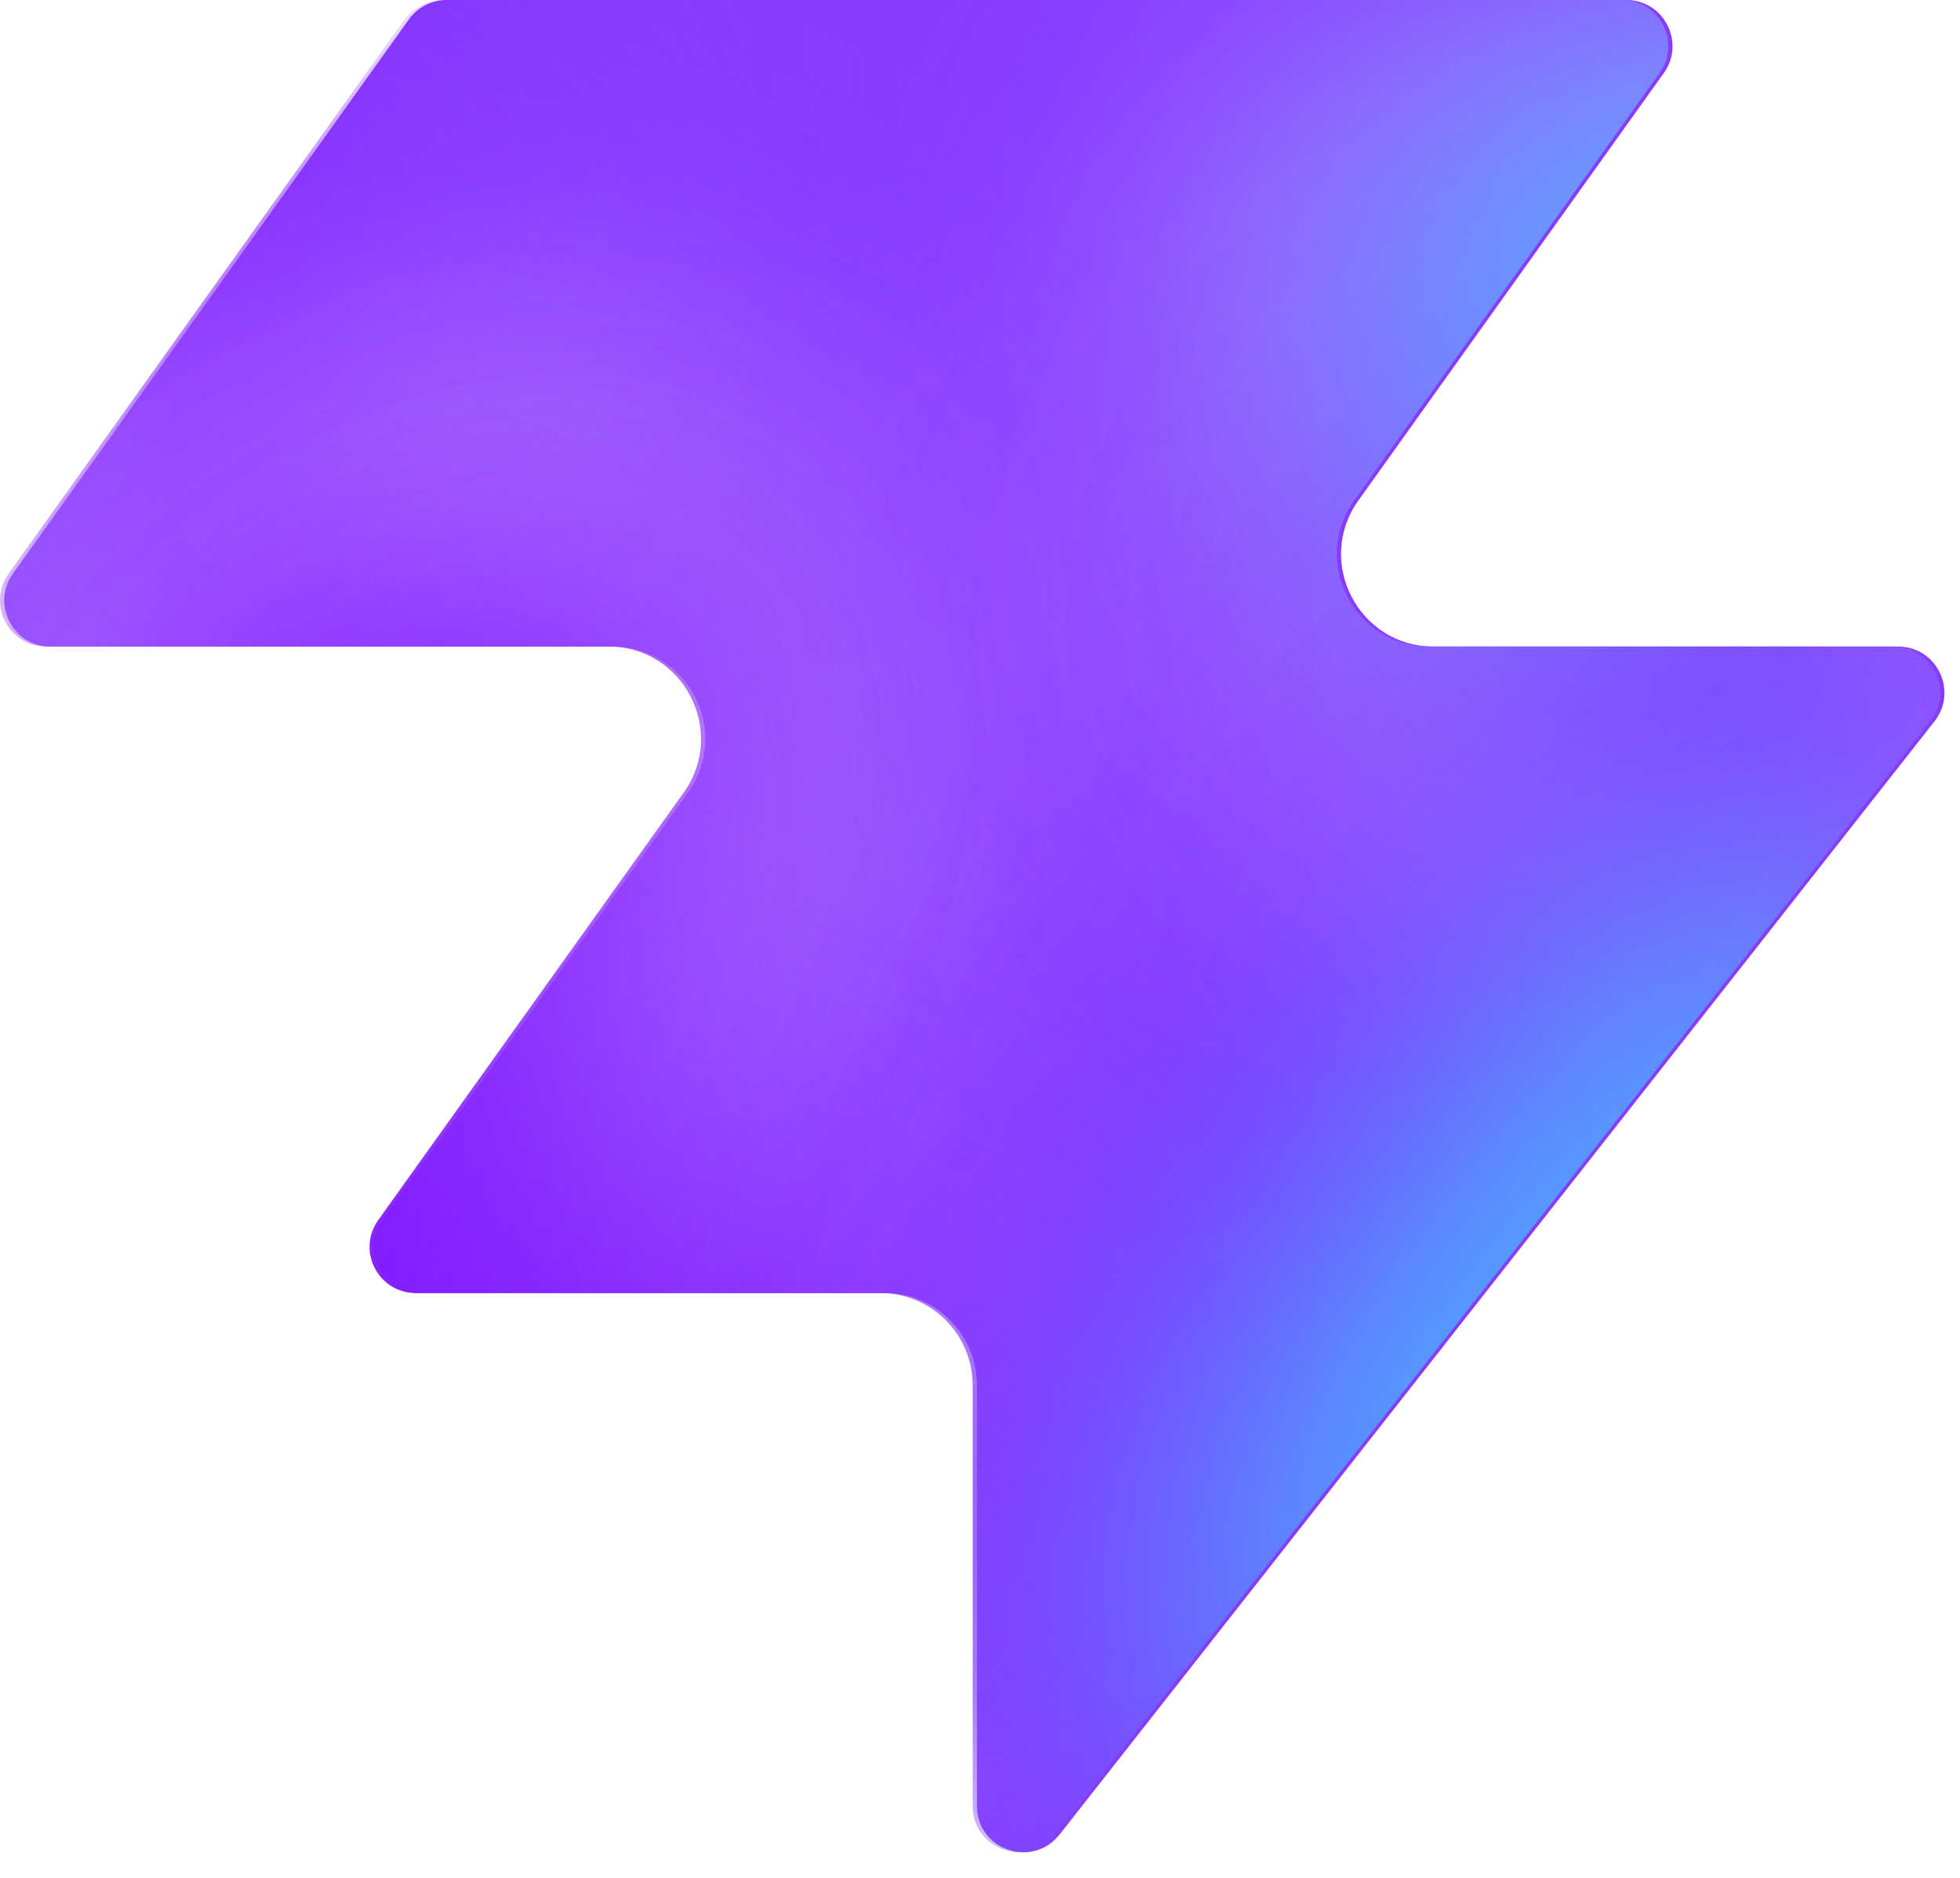
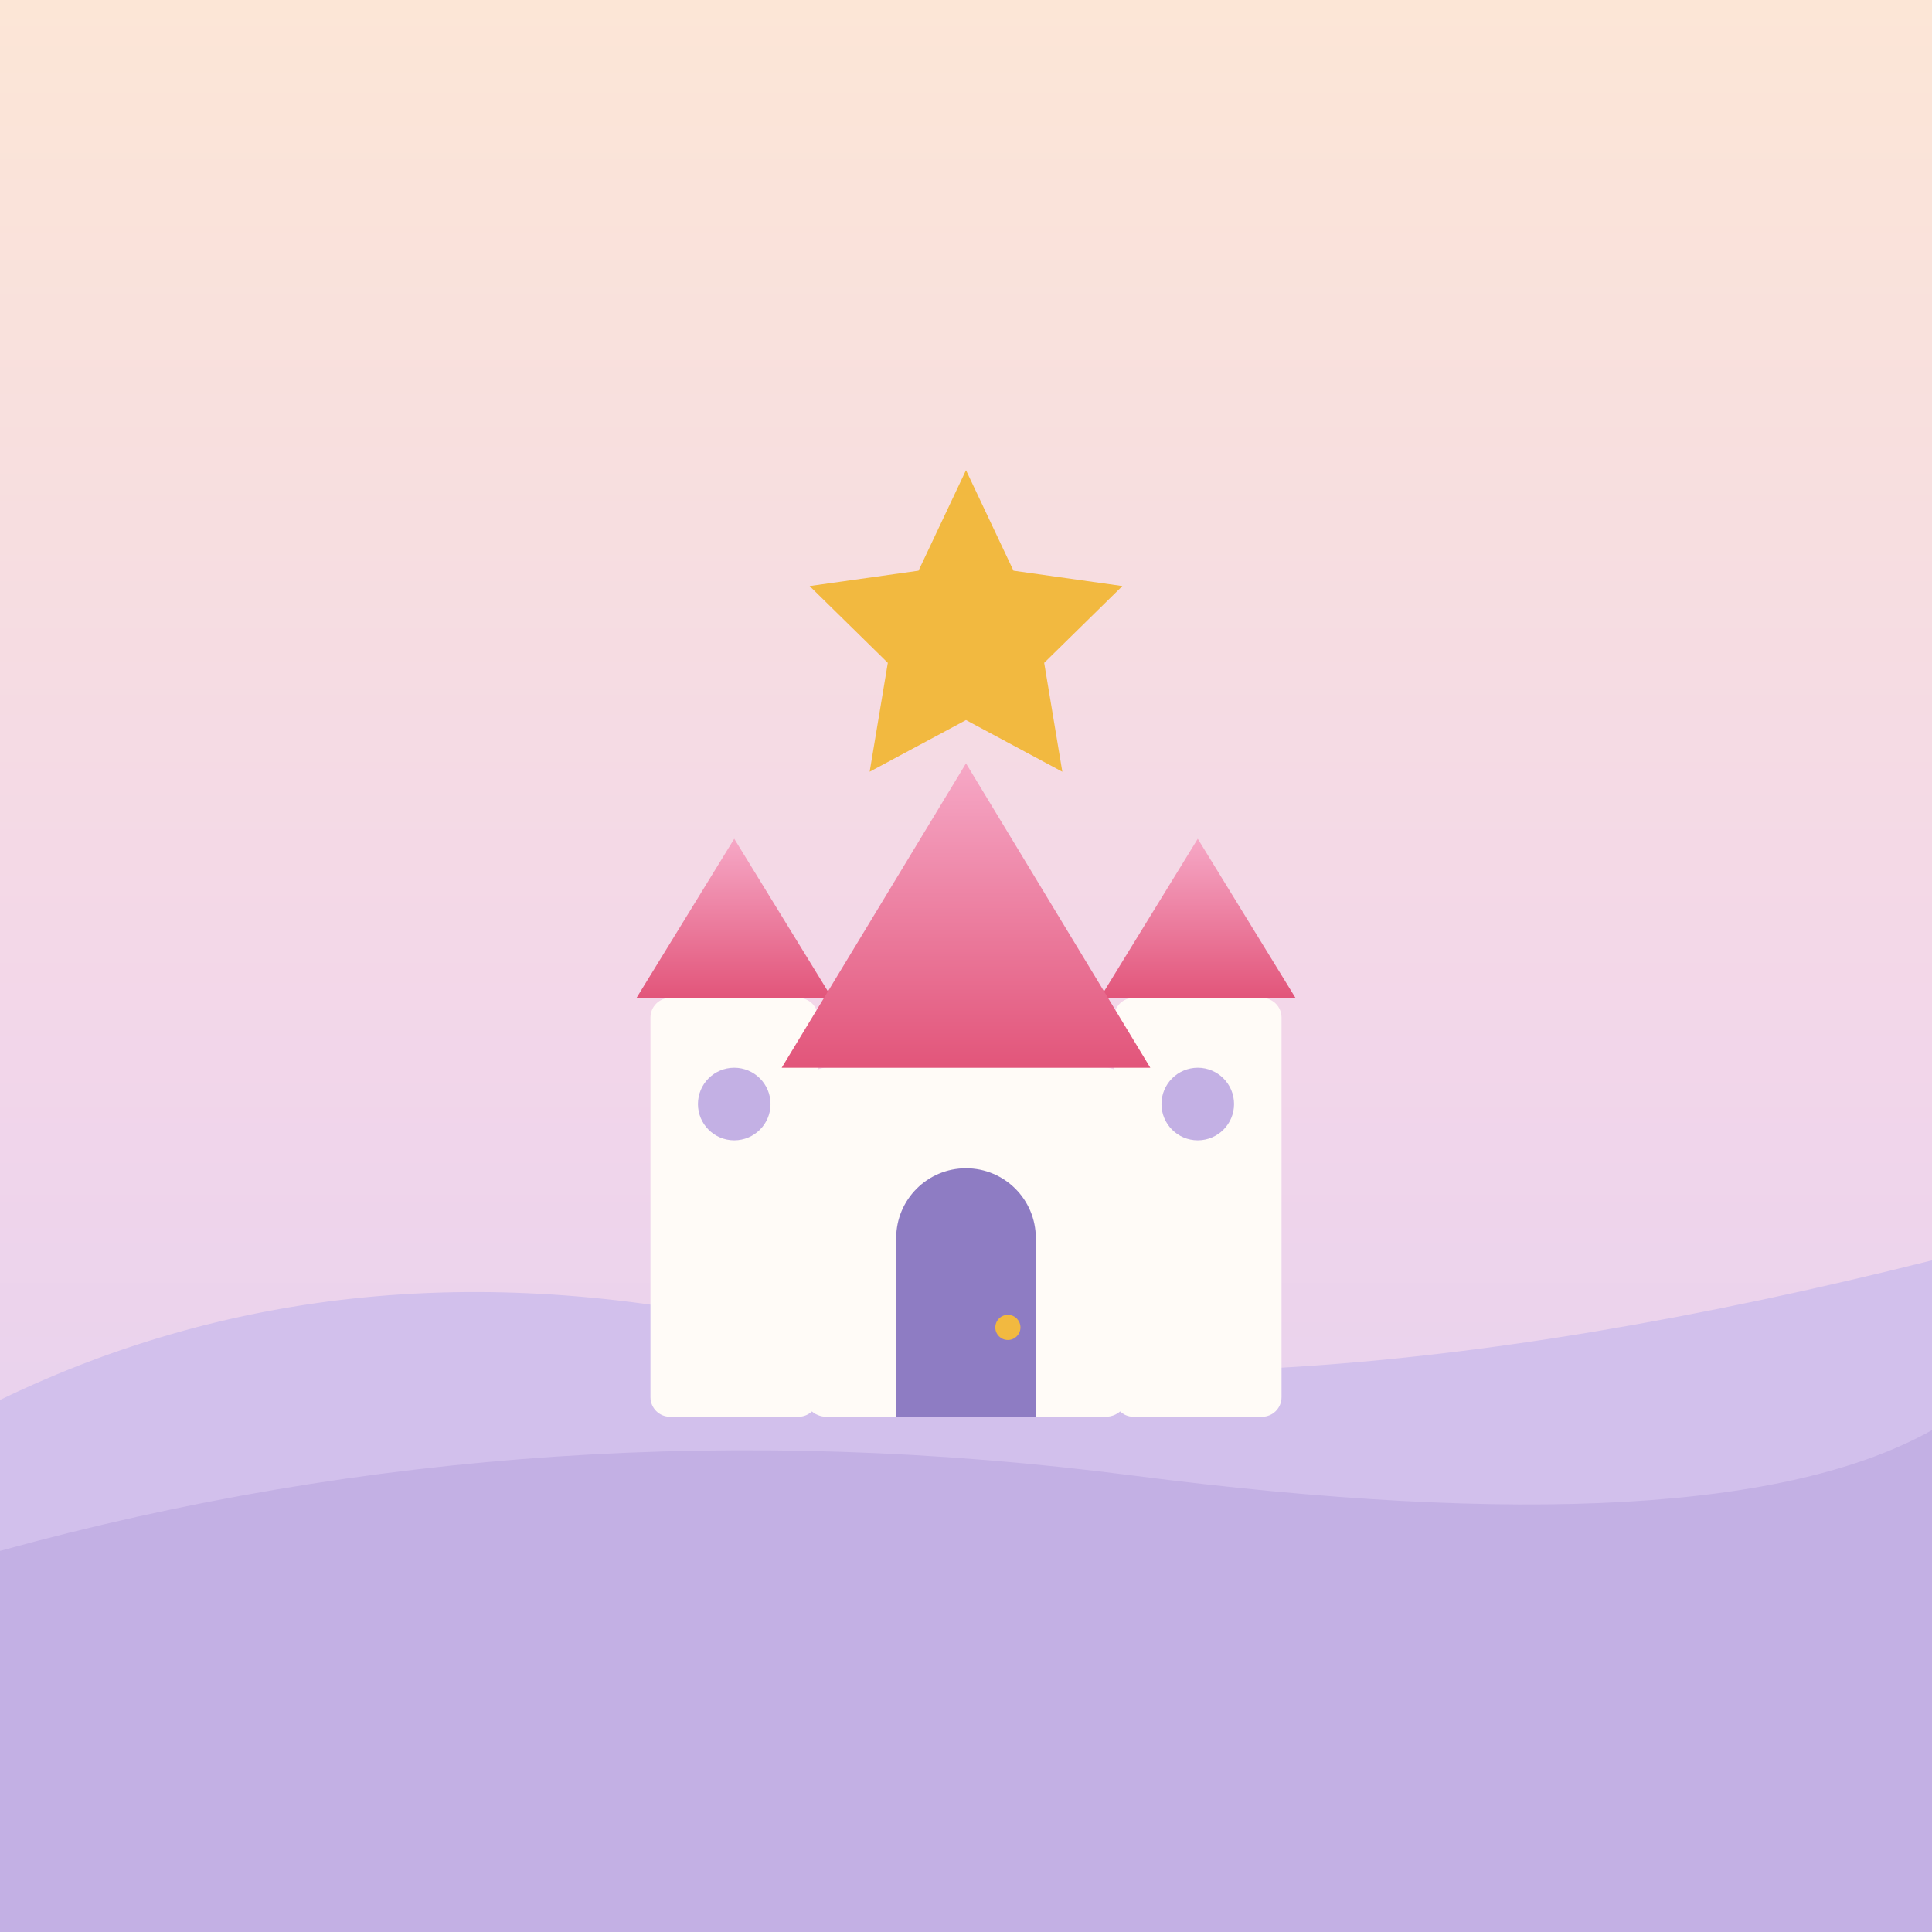
- <svg xmlns="http://www.w3.org/2000/svg" width="48" height="46" fill="none" viewBox="0 0 48 46">
-   <path fill="#863bff" d="M25.946 44.938c-.664.845-2.021.375-2.021-.698V33.937a2.26 2.26 0 0 0-2.262-2.262H10.287c-.92 0-1.456-1.04-.92-1.788l7.48-10.471c1.07-1.497 0-3.578-1.842-3.578H1.237c-.92 0-1.456-1.04-.92-1.788L10.013.474c.214-.297.556-.474.92-.474h28.894c.92 0 1.456 1.04.92 1.788l-7.48 10.471c-1.07 1.498 0 3.579 1.842 3.579h11.377c.943 0 1.473 1.088.89 1.83L25.947 44.94z" style="fill:#863bff;fill:color(display-p3 .525 .23 1);fill-opacity:1" />
-   <mask id="a" width="48" height="46" x="0" y="0" maskUnits="userSpaceOnUse" style="mask-type:alpha">
-     <path fill="#000" d="M25.842 44.938c-.664.844-2.021.375-2.021-.698V33.937a2.26 2.26 0 0 0-2.262-2.262H10.183c-.92 0-1.456-1.04-.92-1.788l7.48-10.471c1.07-1.498 0-3.579-1.842-3.579H1.133c-.92 0-1.456-1.04-.92-1.787L9.91.473c.214-.297.556-.474.92-.474h28.894c.92 0 1.456 1.04.92 1.788l-7.48 10.471c-1.07 1.498 0 3.578 1.842 3.578h11.377c.943 0 1.473 1.088.89 1.832L25.843 44.94z" style="fill:#000;fill-opacity:1" />
-   </mask>
-   <g mask="url(#a)">
-     <g filter="url(#b)">
-       <ellipse cx="5.508" cy="14.704" fill="#ede6ff" rx="5.508" ry="14.704" style="fill:#ede6ff;fill:color(display-p3 .927 .903 1);fill-opacity:1" transform="matrix(.00324 1 1 -.00324 -4.47 31.516)" />
-     </g>
-     <g filter="url(#c)">
-       <ellipse cx="10.399" cy="29.851" fill="#ede6ff" rx="10.399" ry="29.851" style="fill:#ede6ff;fill:color(display-p3 .927 .903 1);fill-opacity:1" transform="matrix(.00324 1 1 -.00324 -39.328 7.883)" />
-     </g>
-     <g filter="url(#d)">
-       <ellipse cx="5.508" cy="30.487" fill="#7e14ff" rx="5.508" ry="30.487" style="fill:#7e14ff;fill:color(display-p3 .492 .077 1);fill-opacity:1" transform="rotate(89.814 -25.913 -14.639)scale(1 -1)" />
-     </g>
-     <g filter="url(#e)">
-       <ellipse cx="5.508" cy="30.599" fill="#7e14ff" rx="5.508" ry="30.599" style="fill:#7e14ff;fill:color(display-p3 .492 .077 1);fill-opacity:1" transform="rotate(89.814 -32.644 -3.334)scale(1 -1)" />
-     </g>
-     <g filter="url(#f)">
-       <ellipse cx="5.508" cy="30.599" fill="#7e14ff" rx="5.508" ry="30.599" style="fill:#7e14ff;fill:color(display-p3 .492 .077 1);fill-opacity:1" transform="matrix(.00324 1 1 -.00324 -34.34 30.47)" />
-     </g>
-     <g filter="url(#g)">
-       <ellipse cx="14.072" cy="22.078" fill="#ede6ff" rx="14.072" ry="22.078" style="fill:#ede6ff;fill:color(display-p3 .927 .903 1);fill-opacity:1" transform="rotate(93.35 24.506 48.493)scale(-1 1)" />
-     </g>
-     <g filter="url(#h)">
-       <ellipse cx="3.47" cy="21.501" fill="#7e14ff" rx="3.47" ry="21.501" style="fill:#7e14ff;fill:color(display-p3 .492 .077 1);fill-opacity:1" transform="rotate(89.009 28.708 47.59)scale(-1 1)" />
-     </g>
-     <g filter="url(#i)">
-       <ellipse cx="3.47" cy="21.501" fill="#7e14ff" rx="3.47" ry="21.501" style="fill:#7e14ff;fill:color(display-p3 .492 .077 1);fill-opacity:1" transform="rotate(89.009 28.708 47.59)scale(-1 1)" />
-     </g>
-     <g filter="url(#j)">
-       <ellipse cx=".387" cy="8.972" fill="#7e14ff" rx="4.407" ry="29.108" style="fill:#7e14ff;fill:color(display-p3 .492 .077 1);fill-opacity:1" transform="rotate(39.51 .387 8.972)" />
-     </g>
-     <g filter="url(#k)">
-       <ellipse cx="47.523" cy="-6.092" fill="#7e14ff" rx="4.407" ry="29.108" style="fill:#7e14ff;fill:color(display-p3 .492 .077 1);fill-opacity:1" transform="rotate(37.892 47.523 -6.092)" />
-     </g>
-     <g filter="url(#l)">
-       <ellipse cx="41.412" cy="6.333" fill="#47bfff" rx="5.971" ry="9.665" style="fill:#47bfff;fill:color(display-p3 .28 .748 1);fill-opacity:1" transform="rotate(37.892 41.412 6.333)" />
-     </g>
-     <g filter="url(#m)">
-       <ellipse cx="-1.879" cy="38.332" fill="#7e14ff" rx="4.407" ry="29.108" style="fill:#7e14ff;fill:color(display-p3 .492 .077 1);fill-opacity:1" transform="rotate(37.892 -1.88 38.332)" />
-     </g>
-     <g filter="url(#n)">
-       <ellipse cx="-1.879" cy="38.332" fill="#7e14ff" rx="4.407" ry="29.108" style="fill:#7e14ff;fill:color(display-p3 .492 .077 1);fill-opacity:1" transform="rotate(37.892 -1.88 38.332)" />
-     </g>
-     <g filter="url(#o)">
-       <ellipse cx="35.651" cy="29.907" fill="#7e14ff" rx="4.407" ry="29.108" style="fill:#7e14ff;fill:color(display-p3 .492 .077 1);fill-opacity:1" transform="rotate(37.892 35.651 29.907)" />
-     </g>
-     <g filter="url(#p)">
-       <ellipse cx="38.418" cy="32.4" fill="#47bfff" rx="5.971" ry="15.297" style="fill:#47bfff;fill:color(display-p3 .28 .748 1);fill-opacity:1" transform="rotate(37.892 38.418 32.4)" />
-     </g>
+ <svg xmlns="http://www.w3.org/2000/svg" width="1024" height="1024" viewBox="0 0 1024 1024">
+   <defs>
+     <linearGradient id="sky" x1="0" y1="0" x2="0" y2="1">
+       <stop offset="0" stop-color="#FCE6D6" />
+       <stop offset="0.55" stop-color="#F2D6EA" />
+       <stop offset="1" stop-color="#DCCCF2" />
+     </linearGradient>
+     <linearGradient id="roof" x1="0" y1="0" x2="0" y2="1">
+       <stop offset="0" stop-color="#F6A8C6" />
+       <stop offset="1" stop-color="#E2557A" />
+     </linearGradient>
+   </defs>
+   <rect width="1024" height="1024" fill="url(#sky)" />
+   <path d="M0 742Q190 650 420 706T1024 668V1024H0z" fill="#D2C0EC" />
+   <path d="M0 822Q290 742 600 782T1024 758V1024H0z" fill="#C3B0E4" />
+   <g transform="translate(512 560) scale(0.74) translate(-512 -512)">
+     <rect x="286" y="470" width="120" height="300" rx="14" fill="#FFFBF7" />
+     <path d="M276 470L346 356l70 114z" fill="url(#roof)" />
+     <rect x="618" y="470" width="120" height="300" rx="14" fill="#FFFBF7" />
+     <path d="M608 470L678 356l70 114z" fill="url(#roof)" />
+     <circle cx="346" cy="546" r="26" fill="#C3B0E4" />
+     <circle cx="678" cy="546" r="26" fill="#C3B0E4" />
+     <rect x="396" y="520" width="232" height="250" rx="16" fill="#FFFBF7" />
+     <path d="M380 520L512 302l132 218z" fill="url(#roof)" />
+     <path d="M462 770V642a50 50 0 0 1 100 0v128z" fill="#8E7CC3" />
+     <circle cx="542" cy="706" r="9" fill="#F2B940" />
+     <path d="M512 92l34 72 78 11-56 55 13 78-69-37-69 37 13-78-56-55 78-11z" fill="#F2B940" />
  </g>
-   <defs>
-     <filter id="b" width="60.045" height="41.654" x="-19.77" y="16.149" color-interpolation-filters="sRGB" filterUnits="userSpaceOnUse">
-       <feFlood flood-opacity="0" result="BackgroundImageFix" />
-       <feBlend in="SourceGraphic" in2="BackgroundImageFix" result="shape" />
-       <feGaussianBlur result="effect1_foregroundBlur_2002_17158" stdDeviation="7.659" />
-     </filter>
-     <filter id="c" width="90.34" height="51.437" x="-54.613" y="-7.533" color-interpolation-filters="sRGB" filterUnits="userSpaceOnUse">
-       <feFlood flood-opacity="0" result="BackgroundImageFix" />
-       <feBlend in="SourceGraphic" in2="BackgroundImageFix" result="shape" />
-       <feGaussianBlur result="effect1_foregroundBlur_2002_17158" stdDeviation="7.659" />
-     </filter>
-     <filter id="d" width="79.355" height="29.4" x="-49.64" y="2.03" color-interpolation-filters="sRGB" filterUnits="userSpaceOnUse">
-       <feFlood flood-opacity="0" result="BackgroundImageFix" />
-       <feBlend in="SourceGraphic" in2="BackgroundImageFix" result="shape" />
-       <feGaussianBlur result="effect1_foregroundBlur_2002_17158" stdDeviation="4.596" />
-     </filter>
-     <filter id="e" width="79.579" height="29.4" x="-45.045" y="20.029" color-interpolation-filters="sRGB" filterUnits="userSpaceOnUse">
-       <feFlood flood-opacity="0" result="BackgroundImageFix" />
-       <feBlend in="SourceGraphic" in2="BackgroundImageFix" result="shape" />
-       <feGaussianBlur result="effect1_foregroundBlur_2002_17158" stdDeviation="4.596" />
-     </filter>
-     <filter id="f" width="79.579" height="29.4" x="-43.513" y="21.178" color-interpolation-filters="sRGB" filterUnits="userSpaceOnUse">
-       <feFlood flood-opacity="0" result="BackgroundImageFix" />
-       <feBlend in="SourceGraphic" in2="BackgroundImageFix" result="shape" />
-       <feGaussianBlur result="effect1_foregroundBlur_2002_17158" stdDeviation="4.596" />
-     </filter>
-     <filter id="g" width="74.749" height="58.852" x="15.756" y="-17.901" color-interpolation-filters="sRGB" filterUnits="userSpaceOnUse">
-       <feFlood flood-opacity="0" result="BackgroundImageFix" />
-       <feBlend in="SourceGraphic" in2="BackgroundImageFix" result="shape" />
-       <feGaussianBlur result="effect1_foregroundBlur_2002_17158" stdDeviation="7.659" />
-     </filter>
-     <filter id="h" width="61.377" height="25.362" x="23.548" y="2.284" color-interpolation-filters="sRGB" filterUnits="userSpaceOnUse">
-       <feFlood flood-opacity="0" result="BackgroundImageFix" />
-       <feBlend in="SourceGraphic" in2="BackgroundImageFix" result="shape" />
-       <feGaussianBlur result="effect1_foregroundBlur_2002_17158" stdDeviation="4.596" />
-     </filter>
-     <filter id="i" width="61.377" height="25.362" x="23.548" y="2.284" color-interpolation-filters="sRGB" filterUnits="userSpaceOnUse">
-       <feFlood flood-opacity="0" result="BackgroundImageFix" />
-       <feBlend in="SourceGraphic" in2="BackgroundImageFix" result="shape" />
-       <feGaussianBlur result="effect1_foregroundBlur_2002_17158" stdDeviation="4.596" />
-     </filter>
-     <filter id="j" width="56.045" height="63.649" x="-27.636" y="-22.853" color-interpolation-filters="sRGB" filterUnits="userSpaceOnUse">
-       <feFlood flood-opacity="0" result="BackgroundImageFix" />
-       <feBlend in="SourceGraphic" in2="BackgroundImageFix" result="shape" />
-       <feGaussianBlur result="effect1_foregroundBlur_2002_17158" stdDeviation="4.596" />
-     </filter>
-     <filter id="k" width="54.814" height="64.646" x="20.116" y="-38.415" color-interpolation-filters="sRGB" filterUnits="userSpaceOnUse">
-       <feFlood flood-opacity="0" result="BackgroundImageFix" />
-       <feBlend in="SourceGraphic" in2="BackgroundImageFix" result="shape" />
-       <feGaussianBlur result="effect1_foregroundBlur_2002_17158" stdDeviation="4.596" />
-     </filter>
-     <filter id="l" width="33.541" height="35.313" x="24.641" y="-11.323" color-interpolation-filters="sRGB" filterUnits="userSpaceOnUse">
-       <feFlood flood-opacity="0" result="BackgroundImageFix" />
-       <feBlend in="SourceGraphic" in2="BackgroundImageFix" result="shape" />
-       <feGaussianBlur result="effect1_foregroundBlur_2002_17158" stdDeviation="4.596" />
-     </filter>
-     <filter id="m" width="54.814" height="64.646" x="-29.286" y="6.009" color-interpolation-filters="sRGB" filterUnits="userSpaceOnUse">
-       <feFlood flood-opacity="0" result="BackgroundImageFix" />
-       <feBlend in="SourceGraphic" in2="BackgroundImageFix" result="shape" />
-       <feGaussianBlur result="effect1_foregroundBlur_2002_17158" stdDeviation="4.596" />
-     </filter>
-     <filter id="n" width="54.814" height="64.646" x="-29.286" y="6.009" color-interpolation-filters="sRGB" filterUnits="userSpaceOnUse">
-       <feFlood flood-opacity="0" result="BackgroundImageFix" />
-       <feBlend in="SourceGraphic" in2="BackgroundImageFix" result="shape" />
-       <feGaussianBlur result="effect1_foregroundBlur_2002_17158" stdDeviation="4.596" />
-     </filter>
-     <filter id="o" width="54.814" height="64.646" x="8.244" y="-2.416" color-interpolation-filters="sRGB" filterUnits="userSpaceOnUse">
-       <feFlood flood-opacity="0" result="BackgroundImageFix" />
-       <feBlend in="SourceGraphic" in2="BackgroundImageFix" result="shape" />
-       <feGaussianBlur result="effect1_foregroundBlur_2002_17158" stdDeviation="4.596" />
-     </filter>
-     <filter id="p" width="39.409" height="43.623" x="18.713" y="10.588" color-interpolation-filters="sRGB" filterUnits="userSpaceOnUse">
-       <feFlood flood-opacity="0" result="BackgroundImageFix" />
-       <feBlend in="SourceGraphic" in2="BackgroundImageFix" result="shape" />
-       <feGaussianBlur result="effect1_foregroundBlur_2002_17158" stdDeviation="4.596" />
-     </filter>
-   </defs>
</svg>
